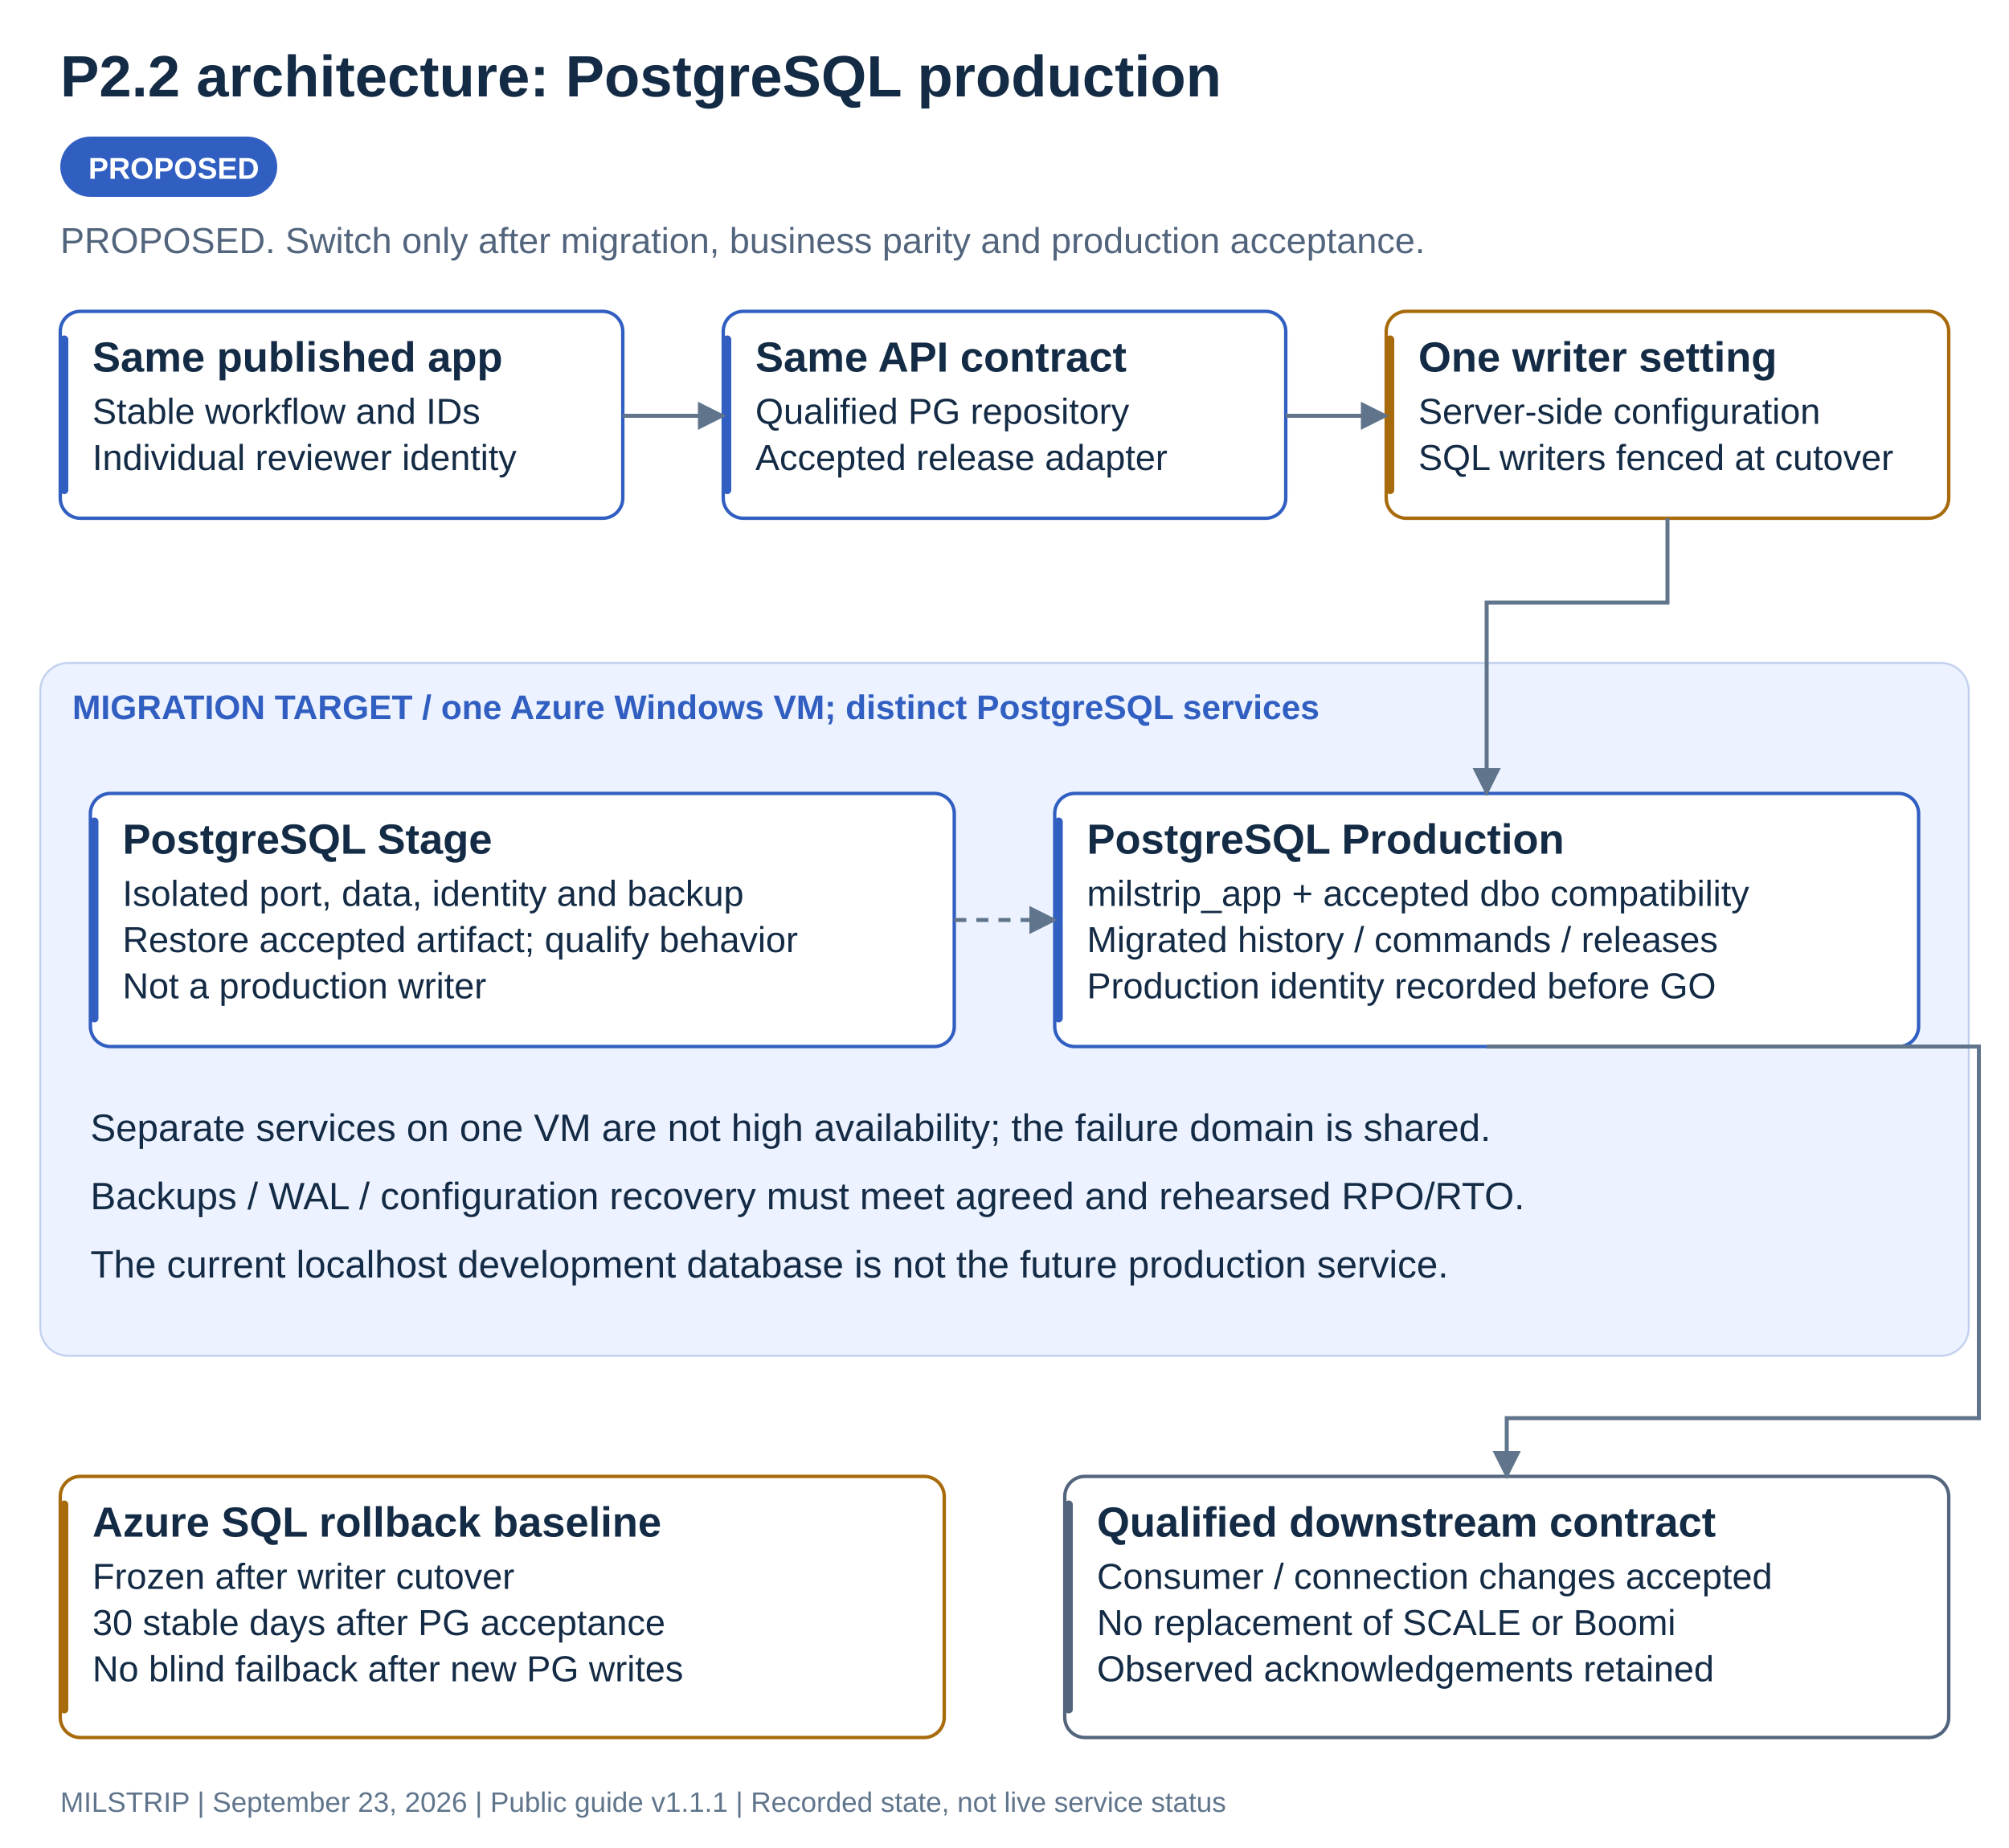
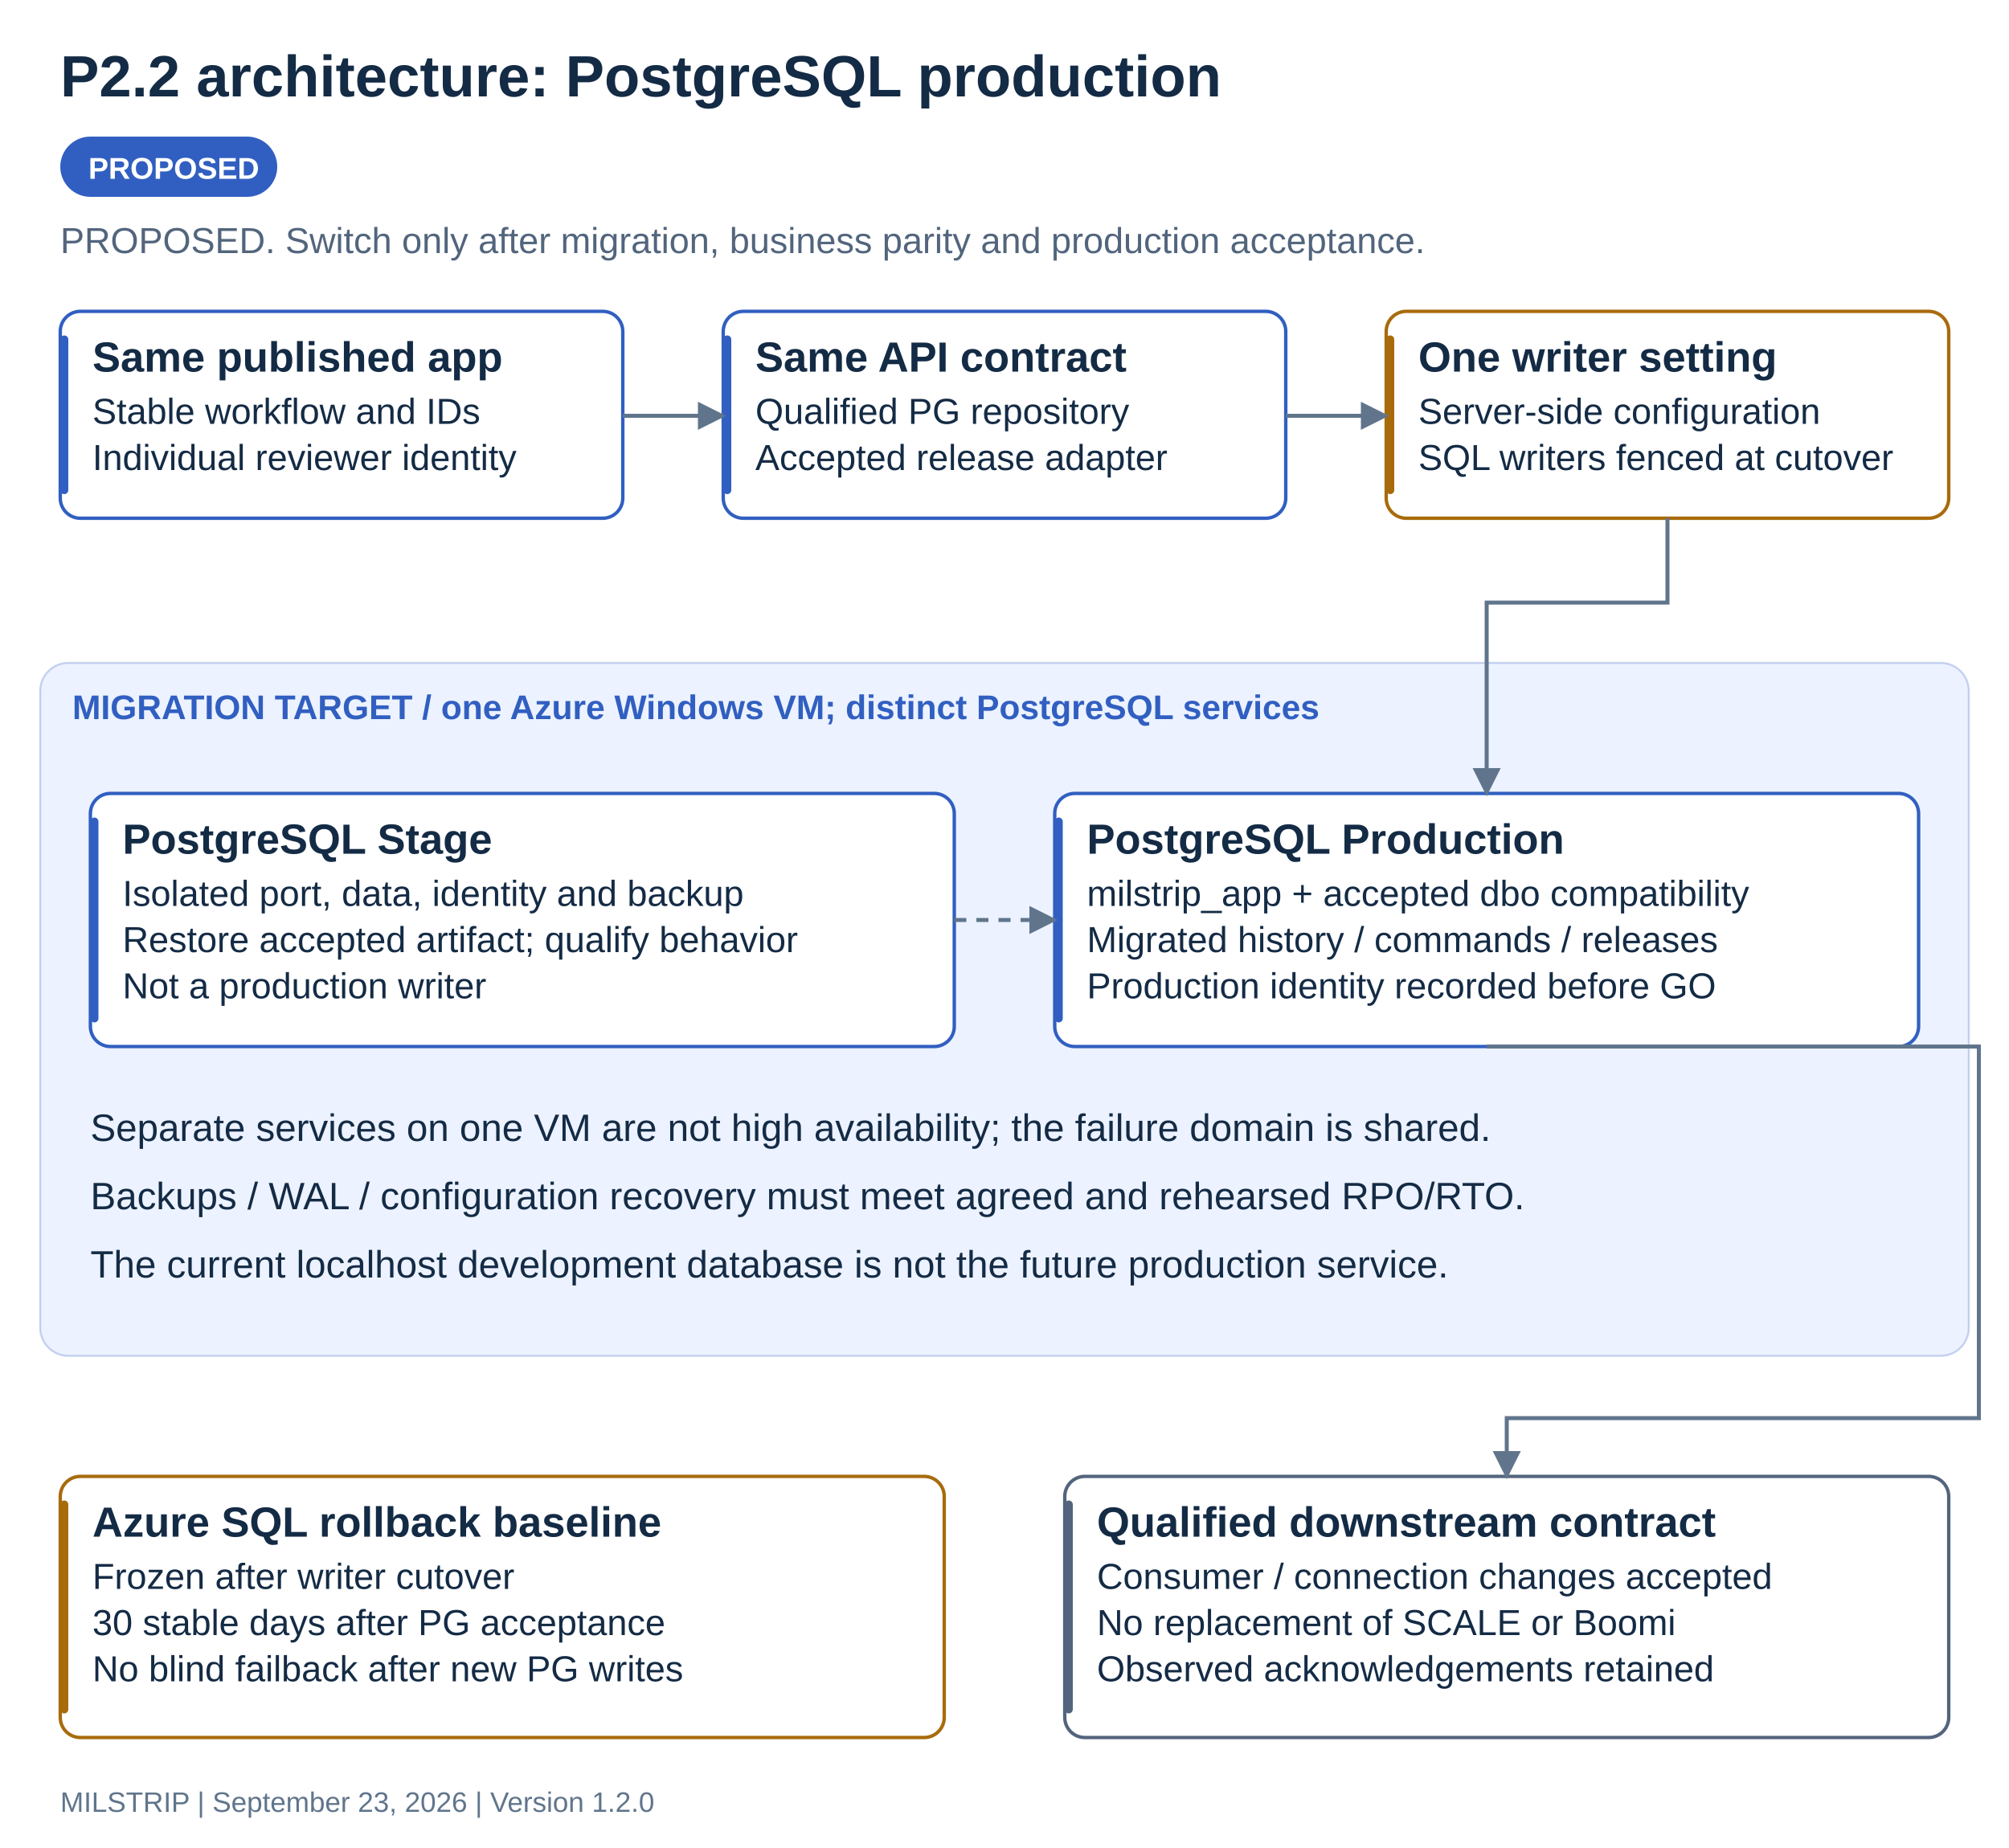
<svg xmlns="http://www.w3.org/2000/svg" width="1000" height="920" viewBox="0 0 1000 920" role="img" aria-labelledby="title desc">
  <defs>
    <marker id="arrow" viewBox="0 0 10 10" refX="9" refY="5" markerWidth="7" markerHeight="7" orient="auto-start-reverse">
      <path d="M 0 0 L 10 5 L 0 10 z" fill="#60758c" />
    </marker>
  </defs>
  <rect width="1000" height="920" fill="#ffffff" />
  <g font-family="Segoe UI, Arial, sans-serif">
    <text x="30" y="48" font-size="29" font-weight="700" fill="#142b45" text-anchor="start">P2.2 architecture: PostgreSQL production</text>
    <rect x="30" y="68" width="108" height="30" rx="15" fill="#315fc1" />
    <text x="44" y="89" font-size="15" font-weight="700" fill="#ffffff" text-anchor="start">PROPOSED</text>
    <text x="30" y="126" font-size="18" font-weight="400" fill="#52657d" text-anchor="start">PROPOSED. Switch only after migration, business parity and production acceptance.</text>
    <g data-node="app">
      <rect x="30" y="155" width="280" height="103" rx="10" fill="#ffffff" stroke="#315fc1" stroke-width="1.7" />
      <rect x="30" y="167" width="4" height="79" rx="2" fill="#315fc1" />
      <text x="46" y="185" font-size="21" font-weight="700" fill="#142b45" text-anchor="start">Same published app</text>
      <text x="46" y="211" font-size="18" font-weight="400" fill="#142b45" text-anchor="start">Stable workflow and IDs</text>
      <text x="46" y="234" font-size="18" font-weight="400" fill="#142b45" text-anchor="start">Individual reviewer identity</text>
    </g>
    <g data-node="api">
      <rect x="360" y="155" width="280" height="103" rx="10" fill="#ffffff" stroke="#315fc1" stroke-width="1.7" />
      <rect x="360" y="167" width="4" height="79" rx="2" fill="#315fc1" />
      <text x="376" y="185" font-size="21" font-weight="700" fill="#142b45" text-anchor="start">Same API contract</text>
      <text x="376" y="211" font-size="18" font-weight="400" fill="#142b45" text-anchor="start">Qualified PG repository</text>
      <text x="376" y="234" font-size="18" font-weight="400" fill="#142b45" text-anchor="start">Accepted release adapter</text>
    </g>
    <g data-node="config">
      <rect x="690" y="155" width="280" height="103" rx="10" fill="#ffffff" stroke="#a86b0c" stroke-width="1.7" />
      <rect x="690" y="167" width="4" height="79" rx="2" fill="#a86b0c" />
      <text x="706" y="185" font-size="21" font-weight="700" fill="#142b45" text-anchor="start">One writer setting</text>
      <text x="706" y="211" font-size="18" font-weight="400" fill="#142b45" text-anchor="start">Server-side configuration</text>
      <text x="706" y="234" font-size="18" font-weight="400" fill="#142b45" text-anchor="start">SQL writers fenced at cutover</text>
    </g>
    <polyline points="310,207 360,207" fill="none" stroke="#60758c" stroke-width="2" marker-end="url(#arrow)" />
    <polyline points="640,207 690,207" fill="none" stroke="#60758c" stroke-width="2" marker-end="url(#arrow)" />
    <rect x="20" y="330" width="960" height="345" rx="14" fill="#ecf2ff" stroke="#315fc1" stroke-opacity=".25" />
    <text x="36" y="358" font-size="17" font-weight="700" fill="#315fc1" text-anchor="start">MIGRATION TARGET  /  one Azure Windows VM; distinct PostgreSQL services</text>
    <g data-node="stage">
      <rect x="45" y="395" width="430" height="126" rx="10" fill="#ffffff" stroke="#315fc1" stroke-width="1.7" />
      <rect x="45" y="407" width="4" height="102" rx="2" fill="#315fc1" />
      <text x="61" y="425" font-size="21" font-weight="700" fill="#142b45" text-anchor="start">PostgreSQL Stage</text>
      <text x="61" y="451" font-size="18" font-weight="400" fill="#142b45" text-anchor="start">Isolated port, data, identity and backup</text>
      <text x="61" y="474" font-size="18" font-weight="400" fill="#142b45" text-anchor="start">Restore accepted artifact; qualify behavior</text>
      <text x="61" y="497" font-size="18" font-weight="400" fill="#142b45" text-anchor="start">Not a production writer</text>
    </g>
    <g data-node="prod">
      <rect x="525" y="395" width="430" height="126" rx="10" fill="#ffffff" stroke="#315fc1" stroke-width="1.7" />
      <rect x="525" y="407" width="4" height="102" rx="2" fill="#315fc1" />
      <text x="541" y="425" font-size="21" font-weight="700" fill="#142b45" text-anchor="start">PostgreSQL Production</text>
      <text x="541" y="451" font-size="18" font-weight="400" fill="#142b45" text-anchor="start">milstrip_app + accepted dbo compatibility</text>
      <text x="541" y="474" font-size="18" font-weight="400" fill="#142b45" text-anchor="start">Migrated history / commands / releases</text>
      <text x="541" y="497" font-size="18" font-weight="400" fill="#142b45" text-anchor="start">Production identity recorded before GO</text>
    </g>
    <polyline points="830,258 830,300 740,300 740,395" fill="none" stroke="#60758c" stroke-width="2" marker-end="url(#arrow)" />
    <polyline points="475,458 525,458" fill="none" stroke="#60758c" stroke-width="2" marker-end="url(#arrow)" stroke-dasharray="6 5" />
    <text x="45" y="568" font-size="19" font-weight="400" fill="#142b45" text-anchor="start">Separate services on one VM are not high availability; the failure domain is shared.</text>
    <text x="45" y="602" font-size="19" font-weight="400" fill="#142b45" text-anchor="start">Backups / WAL / configuration recovery must meet agreed and rehearsed RPO/RTO.</text>
    <text x="45" y="636" font-size="19" font-weight="400" fill="#142b45" text-anchor="start">The current localhost development database is not the future production service.</text>
    <g data-node="sql">
      <rect x="30" y="735" width="440" height="130" rx="10" fill="#ffffff" stroke="#a86b0c" stroke-width="1.7" />
      <rect x="30" y="747" width="4" height="106" rx="2" fill="#a86b0c" />
      <text x="46" y="765" font-size="21" font-weight="700" fill="#142b45" text-anchor="start">Azure SQL rollback baseline</text>
      <text x="46" y="791" font-size="18" font-weight="400" fill="#142b45" text-anchor="start">Frozen after writer cutover</text>
      <text x="46" y="814" font-size="18" font-weight="400" fill="#142b45" text-anchor="start">30 stable days after PG acceptance</text>
      <text x="46" y="837" font-size="18" font-weight="400" fill="#142b45" text-anchor="start">No blind failback after new PG writes</text>
    </g>
    <g data-node="downstream">
      <rect x="530" y="735" width="440" height="130" rx="10" fill="#ffffff" stroke="#53657d" stroke-width="1.7" />
      <rect x="530" y="747" width="4" height="106" rx="2" fill="#53657d" />
      <text x="546" y="765" font-size="21" font-weight="700" fill="#142b45" text-anchor="start">Qualified downstream contract</text>
      <text x="546" y="791" font-size="18" font-weight="400" fill="#142b45" text-anchor="start">Consumer / connection changes accepted</text>
      <text x="546" y="814" font-size="18" font-weight="400" fill="#142b45" text-anchor="start">No replacement of SCALE or Boomi</text>
      <text x="546" y="837" font-size="18" font-weight="400" fill="#142b45" text-anchor="start">Observed acknowledgements retained</text>
    </g>
    <polyline points="740,521 985,521 985,706 750,706 750,735" fill="none" stroke="#60758c" stroke-width="2" marker-end="url(#arrow)" />
-     <text x="30" y="902" font-size="14" font-weight="400" fill="#60758c" text-anchor="start">MILSTRIP  |  September 23, 2026  |  Public guide v1.1.1 | Recorded state, not live service status</text>
+     <text x="30" y="902" font-size="14" font-weight="400" fill="#60758c" text-anchor="start">MILSTRIP  |  September 23, 2026  |  Version 1.2.0</text>
  </g>
</svg>
